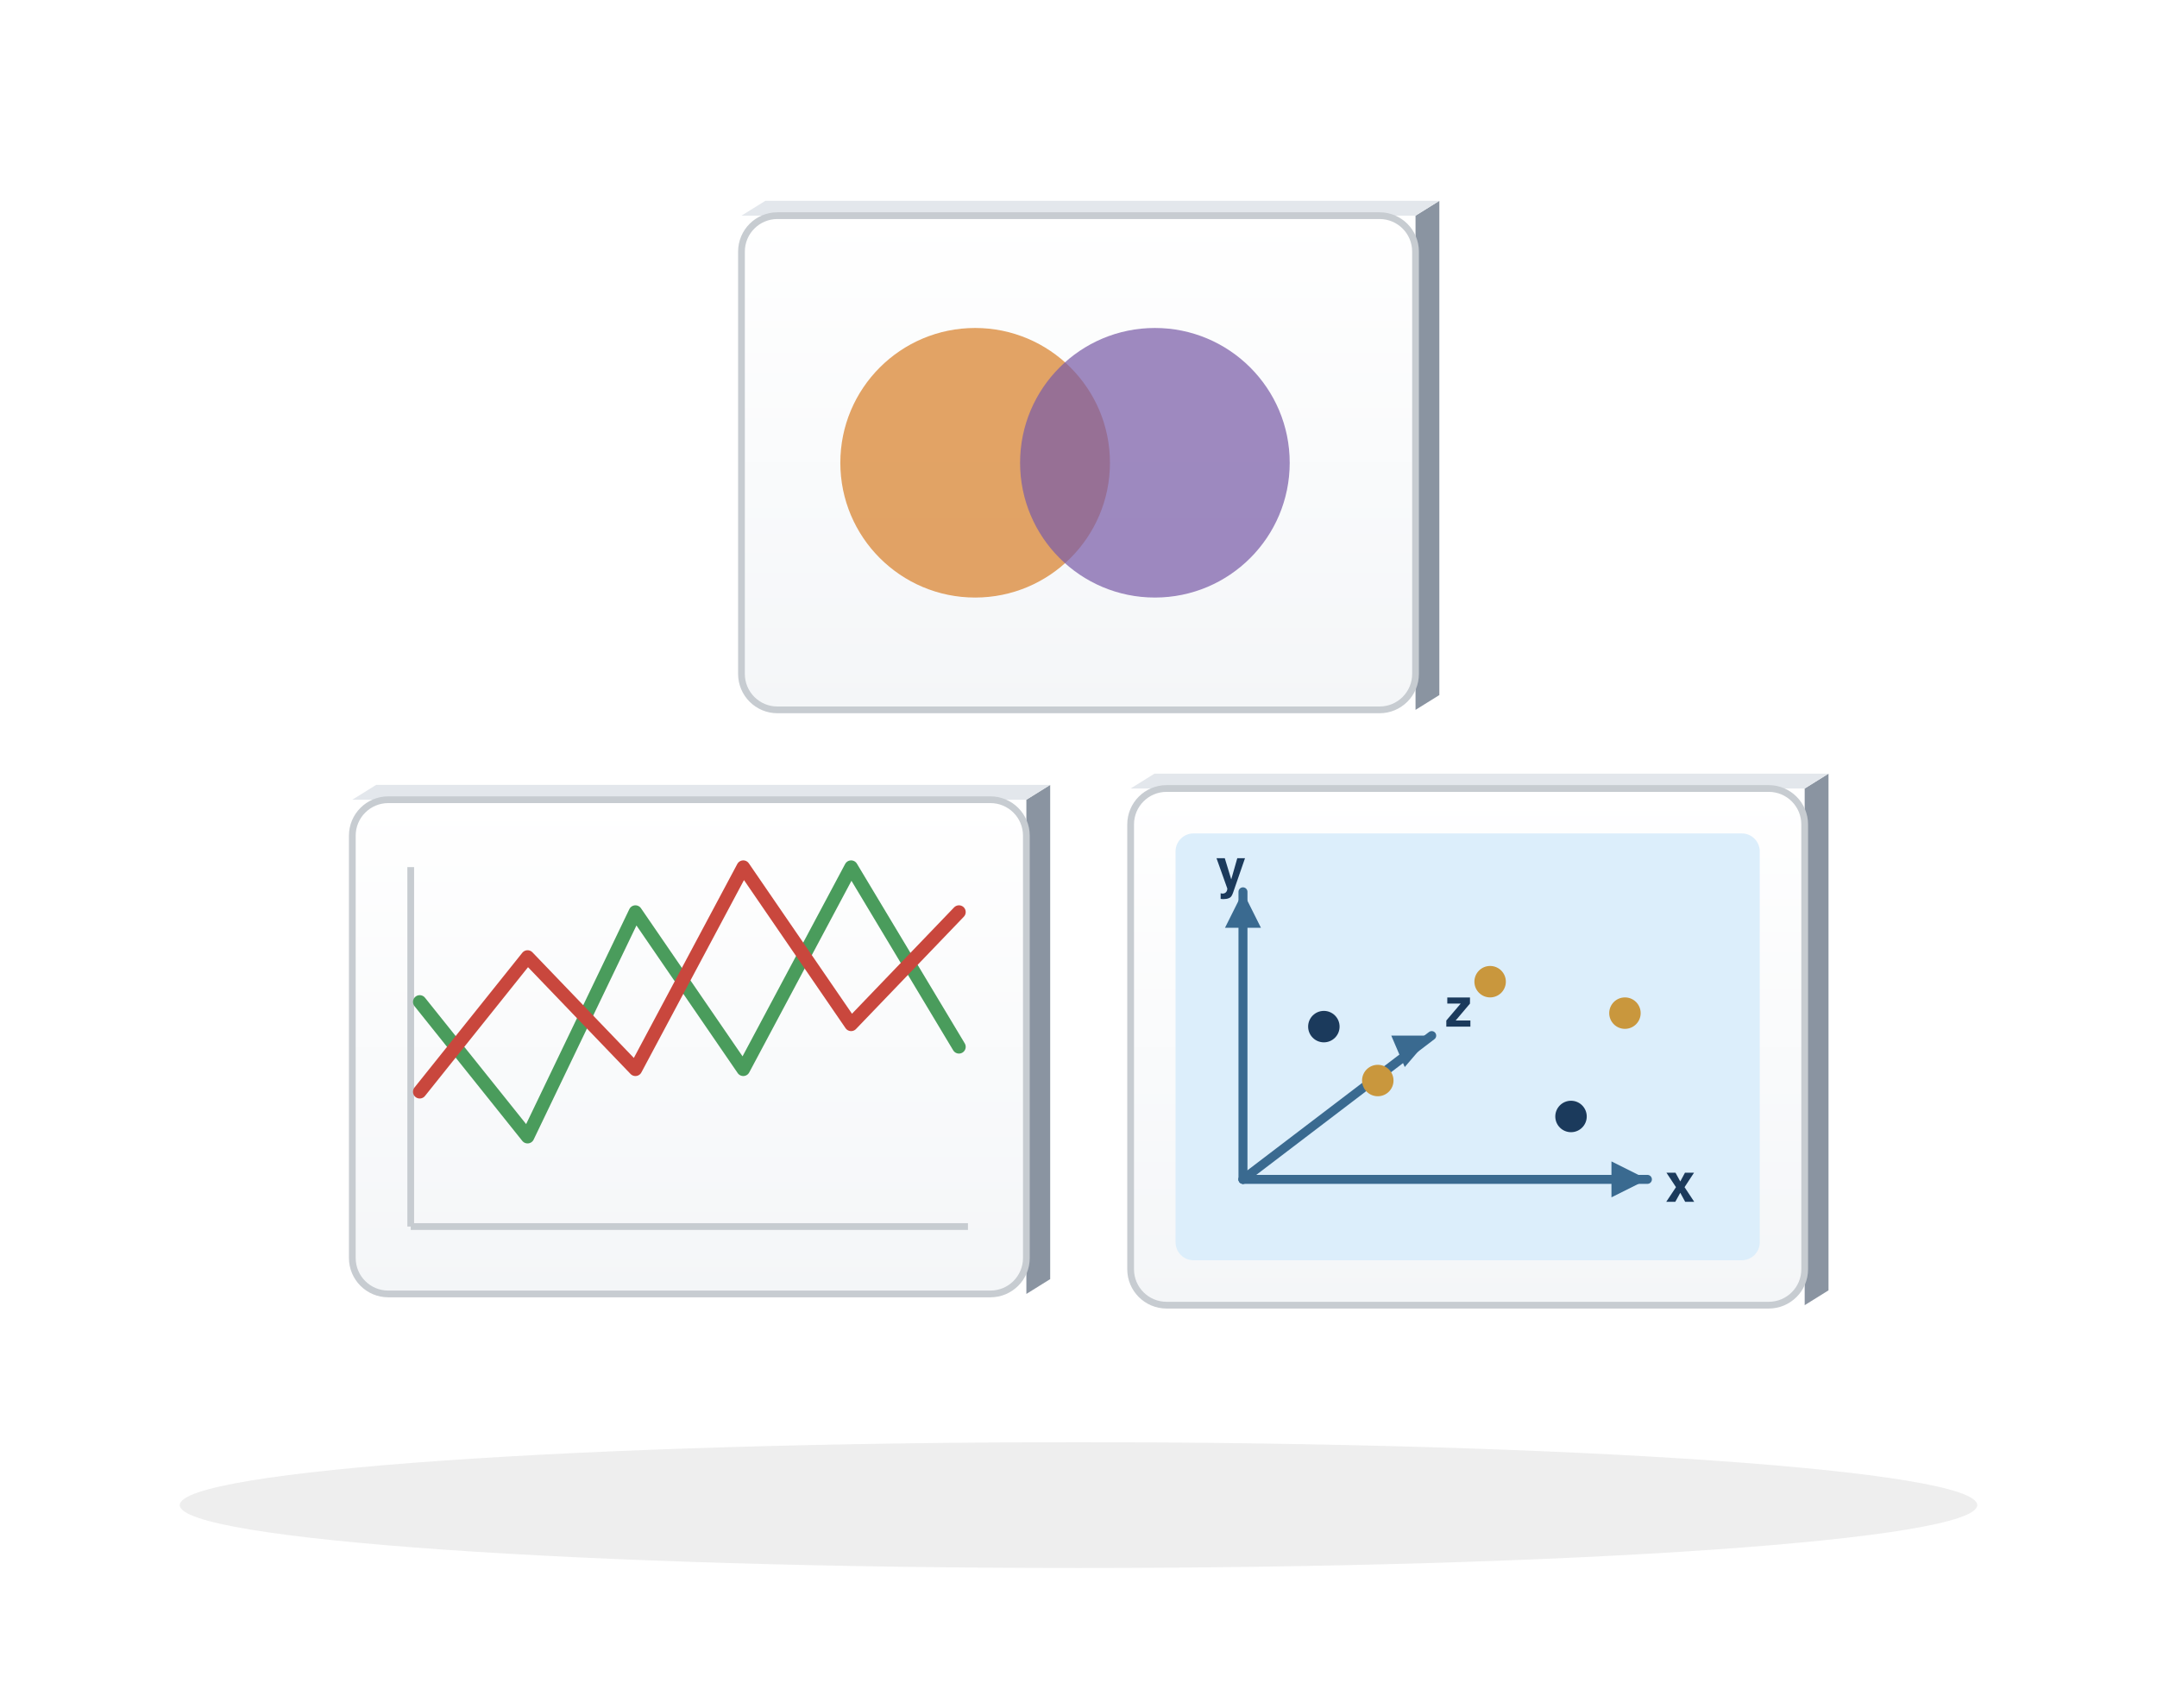
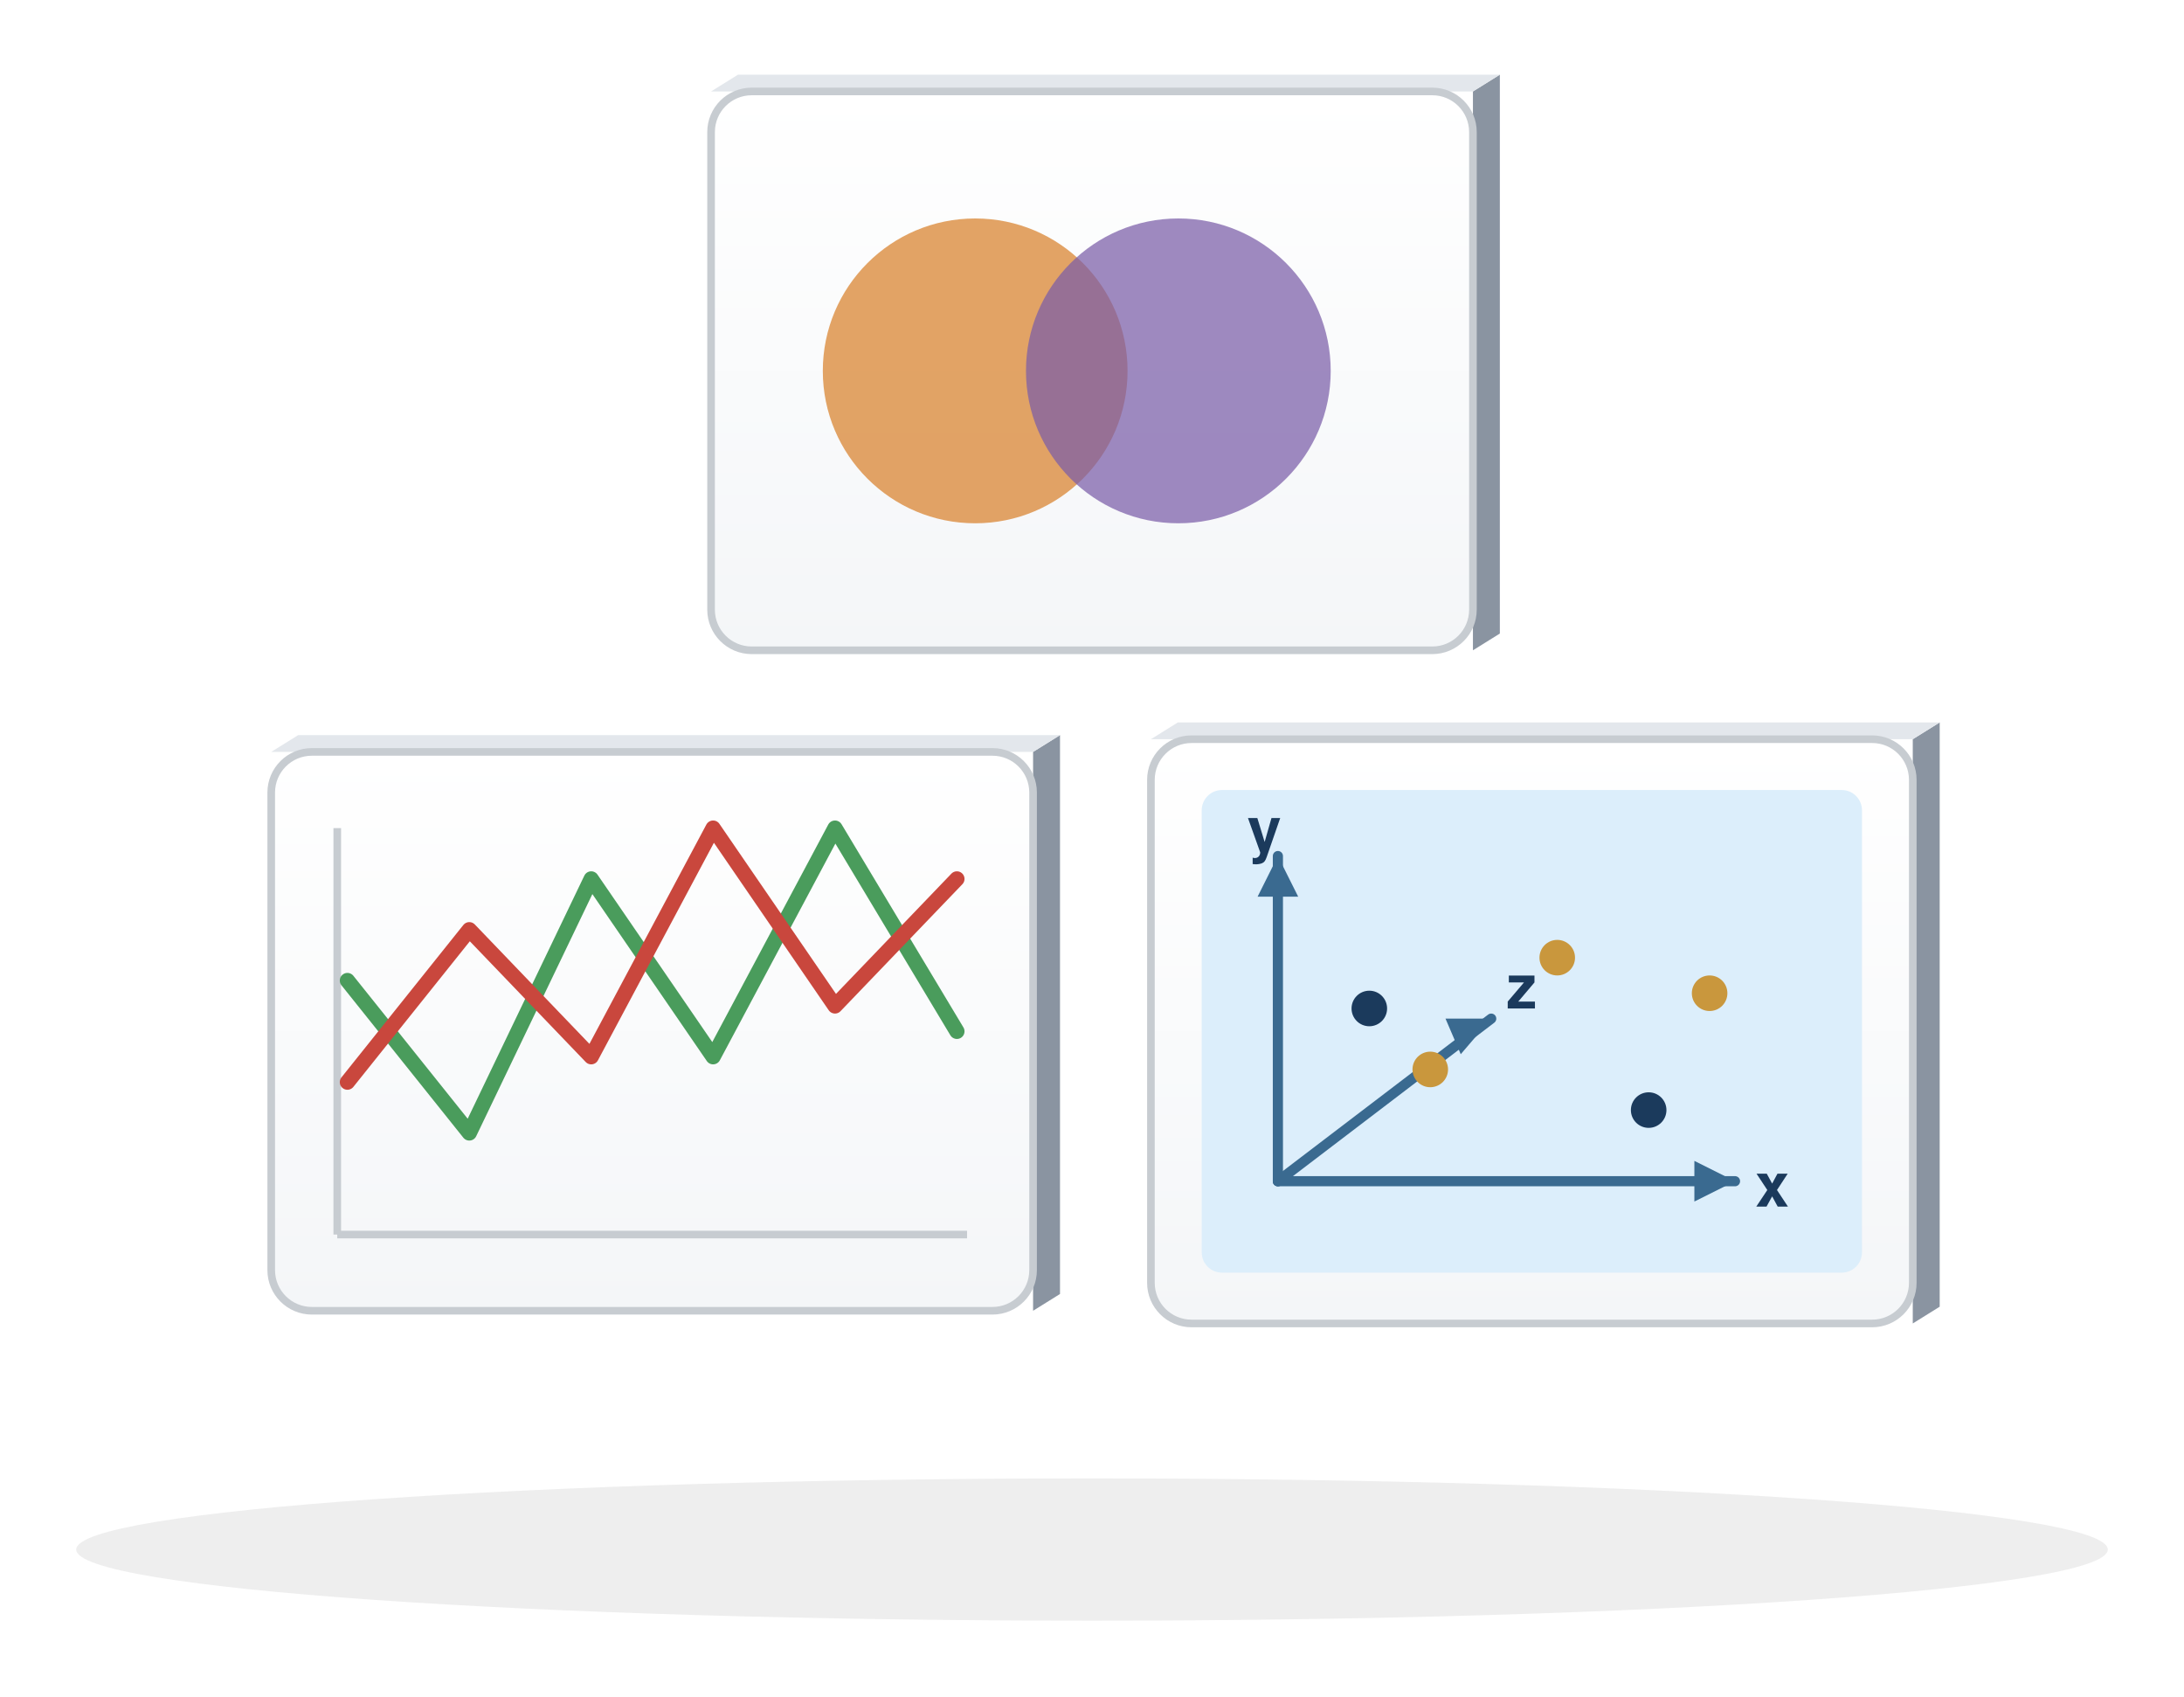
- <svg xmlns="http://www.w3.org/2000/svg" viewBox="0 0 480 380" role="img" aria-label="Illustration of three analytics charts arranged in a triangle: a red and green trend line chart, an overlapping orange and purple circle diagram, and a light blue three-axis chart, representing business intelligence and analytics">
+ <svg xmlns="http://www.w3.org/2000/svg" viewBox="25 30 430 334" role="img" aria-label="Illustration of three analytics charts arranged in a triangle: a red and green trend line chart, an overlapping orange and purple circle diagram, and a light blue three-axis chart, representing business intelligence and analytics">
  <defs>
    <linearGradient id="biCardGrad" x1="0" y1="0" x2="0" y2="1">
      <stop offset="0%" stop-color="#ffffff" />
      <stop offset="100%" stop-color="#f4f6f8" />
    </linearGradient>
  </defs>
  <ellipse cx="240" cy="335" rx="200" ry="14" fill="#000000" opacity="0.07" />
  <g transform="translate(33.4,-12)">
    <polygon points="195.0,190.0 200.3,186.7 200.3,296.7 195.0,300.0" fill="#8a94a1" />
    <polygon points="45.0,190.0 195.0,190.0 200.3,186.7 50.3,186.7" fill="#e3e7ec" />
    <rect x="45" y="190" width="150" height="110" rx="8" fill="url(#biCardGrad)" stroke="#c7ccd1" stroke-width="1.5" />
    <line x1="58" y1="205" x2="58" y2="285" stroke="#c7ccd1" stroke-width="1.5" />
    <line x1="58" y1="285" x2="182" y2="285" stroke="#c7ccd1" stroke-width="1.5" />
    <polyline points="60,235 84,265 108,215 132,250 156,205 180,245" fill="none" stroke="#4a9c5c" stroke-width="3" stroke-linecap="round" stroke-linejoin="round" />
    <polyline points="60,255 84,225 108,250 132,205 156,240 180,215" fill="none" stroke="#c9473d" stroke-width="3" stroke-linecap="round" stroke-linejoin="round" />
  </g>
  <g transform="translate(0,20)">
    <polygon points="315.0,28.0 320.3,24.7 320.3,134.7 315.0,138.0" fill="#8a94a1" />
    <polygon points="165.0,28.0 315.0,28.0 320.3,24.7 170.3,24.7" fill="#e3e7ec" />
    <rect x="165" y="28" width="150" height="110" rx="8" fill="url(#biCardGrad)" stroke="#c7ccd1" stroke-width="1.5" />
    <circle cx="217" cy="83" r="30" fill="#d9822b" fill-opacity="0.72" />
    <circle cx="257" cy="83" r="30" fill="#7a5ea8" fill-opacity="0.72" />
  </g>
  <g transform="translate(-38.4,-9.5)">
    <polygon points="440.0,185.0 445.3,181.7 445.3,296.7 440.0,300.0" fill="#8a94a1" />
    <polygon points="290.0,185.0 440.0,185.0 445.3,181.7 295.3,181.7" fill="#e3e7ec" />
    <rect x="290" y="185" width="150" height="115" rx="8" fill="url(#biCardGrad)" stroke="#c7ccd1" stroke-width="1.5" />
    <rect x="300" y="195" width="130" height="95" rx="4" fill="#dceefb" />
    <line x1="315" y1="272" x2="405" y2="272" stroke="#3a6a90" stroke-width="2" stroke-linecap="round" />
    <path d="M405,272 L397,268 L397,276 Z" fill="#3a6a90" />
    <line x1="315" y1="272" x2="315" y2="208" stroke="#3a6a90" stroke-width="2" stroke-linecap="round" />
    <path d="M315,208 L311,216 L319,216 Z" fill="#3a6a90" />
    <line x1="315" y1="272" x2="357" y2="240" stroke="#3a6a90" stroke-width="2" stroke-linecap="round" />
    <path d="M357,240 L348,240 L351,247 Z" fill="#3a6a90" />
    <text x="409" y="277" font-family="Helvetica, Arial, sans-serif" font-size="12" font-weight="700" fill="#1b3a5c">x</text>
    <text x="309" y="207" font-family="Helvetica, Arial, sans-serif" font-size="12" font-weight="700" fill="#1b3a5c">y</text>
    <text x="360" y="238" font-family="Helvetica, Arial, sans-serif" font-size="12" font-weight="700" fill="#1b3a5c">z</text>
    <circle cx="345" cy="250" r="3.5" fill="#c9973d" />
    <circle cx="370" cy="228" r="3.5" fill="#c9973d" />
    <circle cx="388" cy="258" r="3.5" fill="#1b3a5c" />
    <circle cx="333" cy="238" r="3.5" fill="#1b3a5c" />
    <circle cx="400" cy="235" r="3.5" fill="#c9973d" />
  </g>
</svg>
